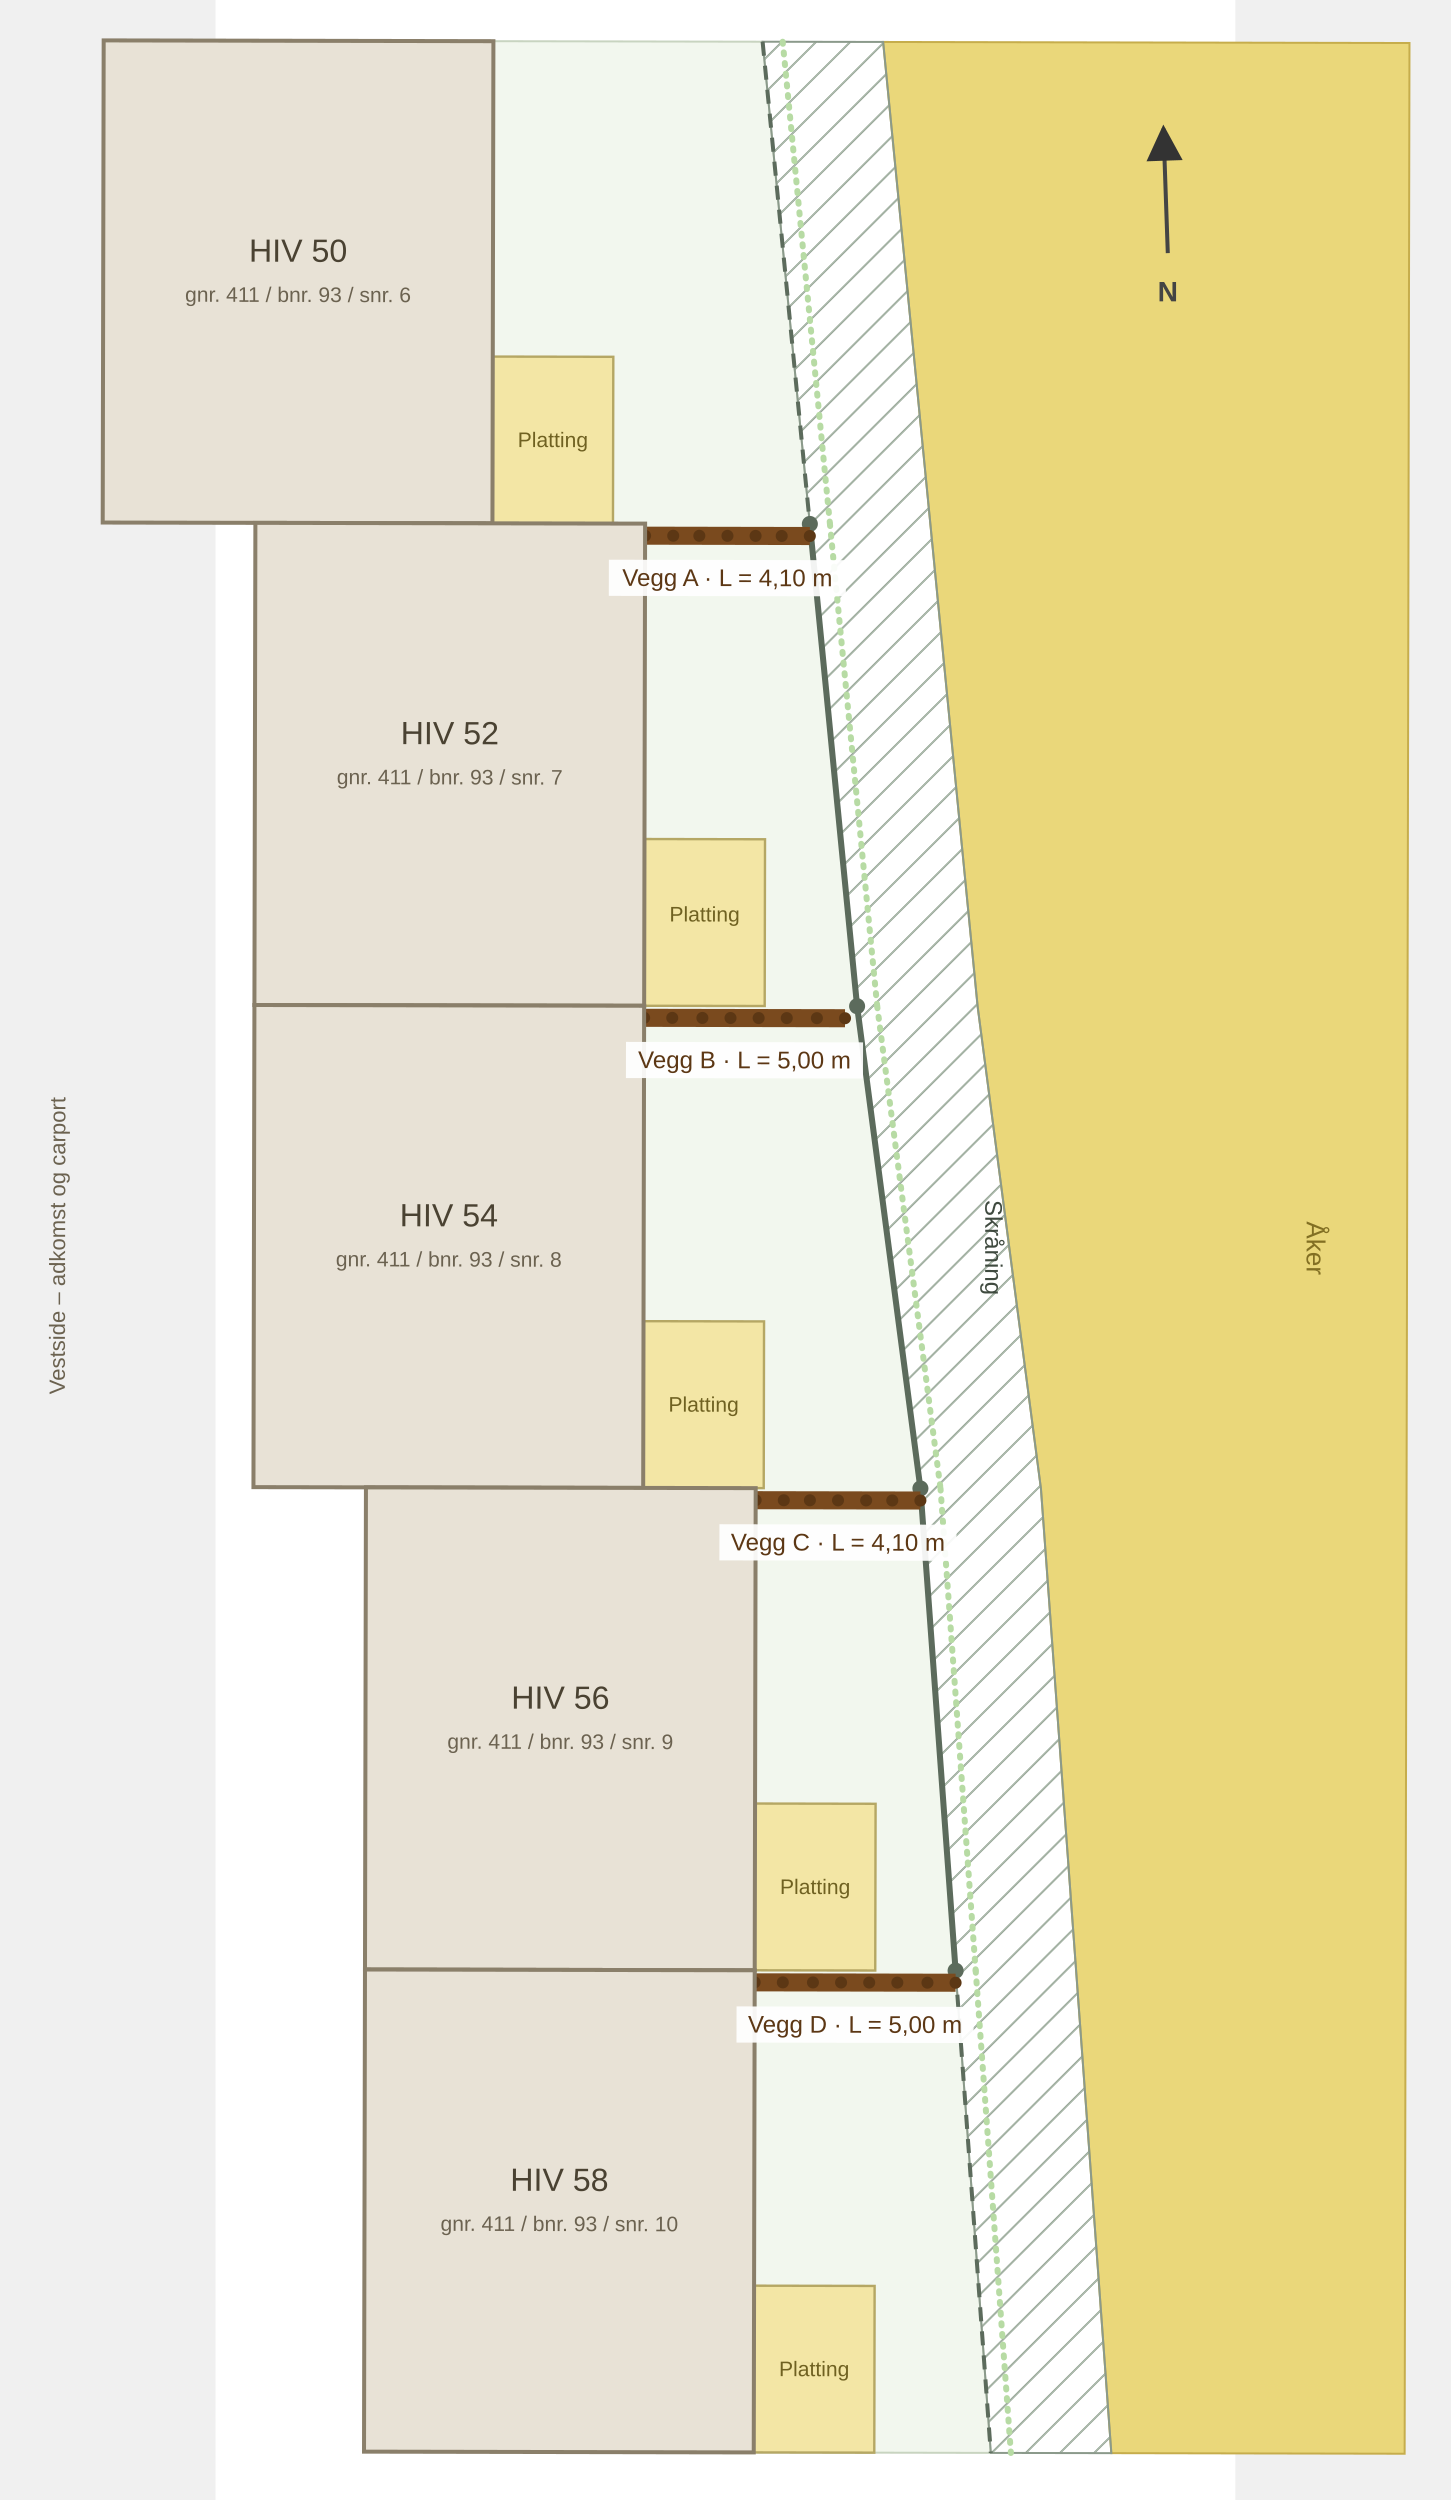
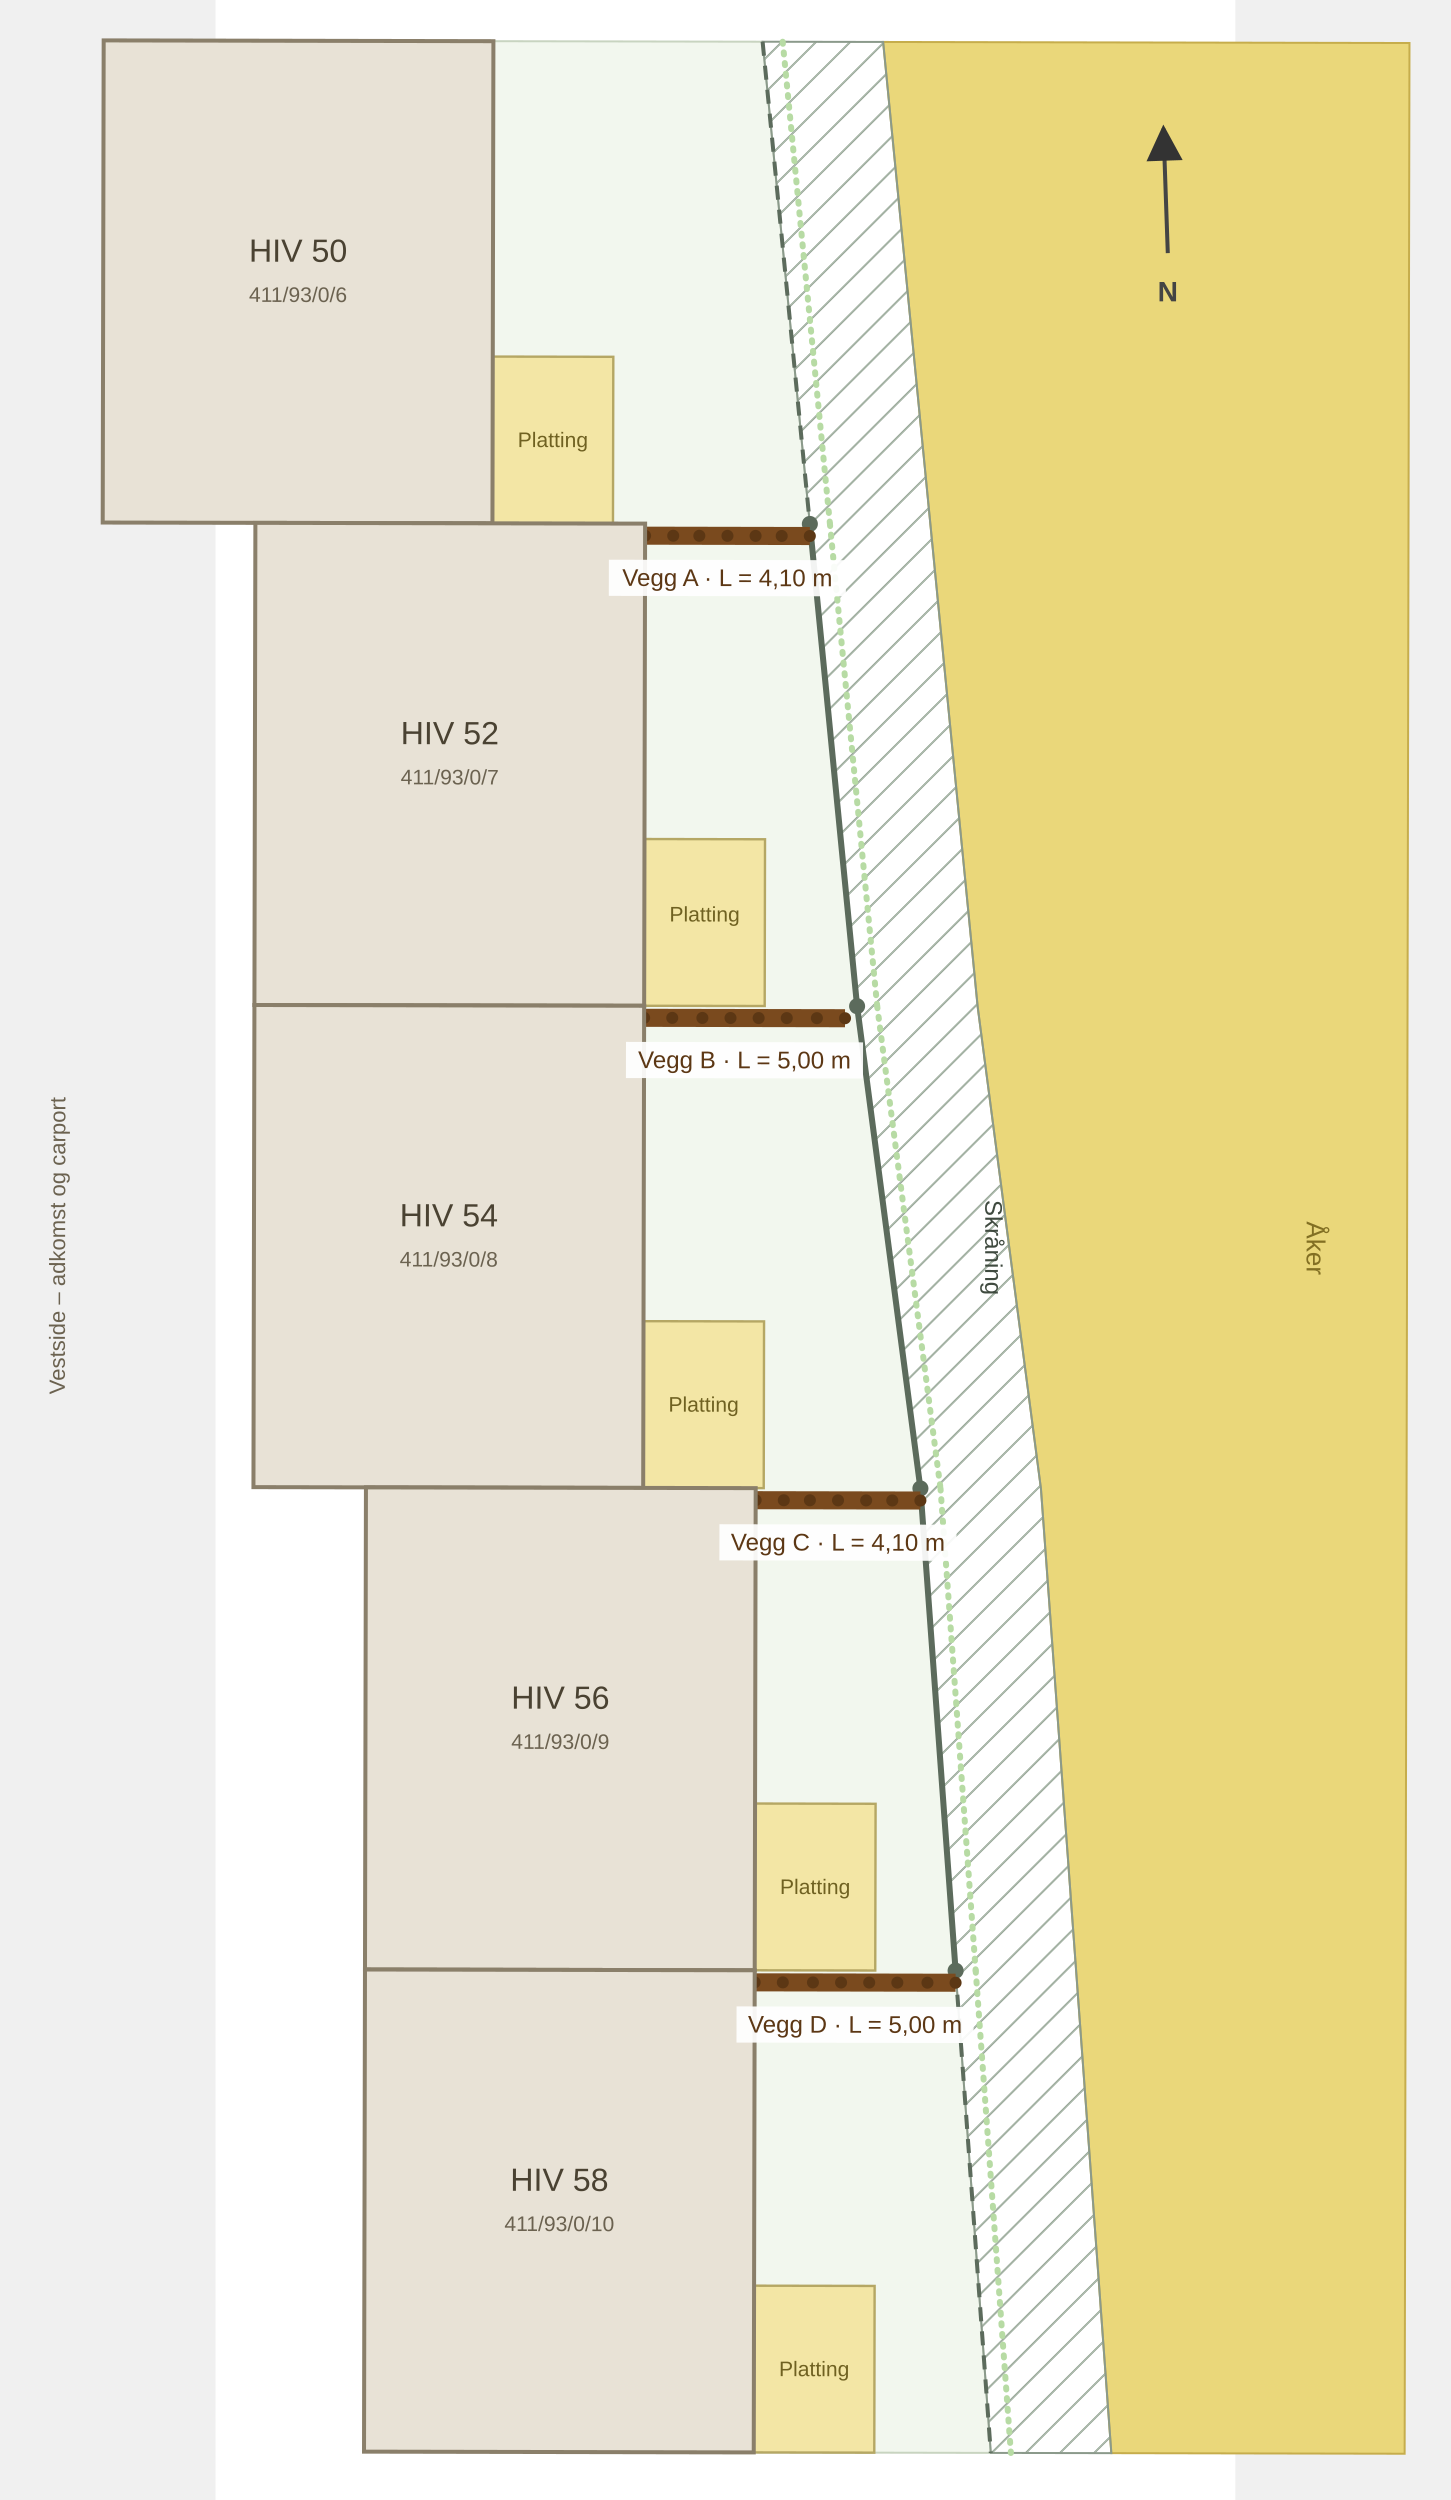
<svg xmlns="http://www.w3.org/2000/svg" viewBox="0 0 507.619 1244.443" width="130mm" height="224mm" preserveAspectRatio="xMidYMid" font-family="'Segoe UI', Arial, Helvetica, sans-serif" role="img" aria-label="Planskisse alternativ 1 med forskjovne hus og maalte lengder for de fire leveggene" version="1.1" id="svg108">
  <defs id="defs2">
    <pattern id="skraaning" width="12" height="12" patternUnits="userSpaceOnUse" patternTransform="rotate(45)">
      <line x1="0" y1="0" x2="0" y2="12" stroke="#9aa89a" stroke-width="2" id="line1" />
    </pattern>
    <marker id="pil" markerWidth="9" markerHeight="9" refX="8" refY="4.5" orient="auto">
      <path d="M 0,0 9,4.5 0,9 Z" fill="#333333" id="path2" />
    </marker>
  </defs>
  <rect width="507.619" height="1244.443" fill="#ffffff" id="rect-bg" />
  <g transform="rotate(0.1150574,59725.396,-77451.288)" id="g79">
    <path d="m 294,140 h 134 l 24,240 24,240 32,240 18,240 18,240 H 426 V 860 H 370 V 380 h -76 z" fill="#f2f7ee" stroke="#c8d4c0" stroke-width="1" id="path6" />
    <path d="m 488,140 24,240 24,240 32,240 18,240 18,240 h 146 V 140 Z" fill="#ead77a" stroke="#c6ad4c" stroke-width="1" id="path7" />
    <path d="m 428,140 24,240 24,240 32,240 18,240 18,240 h 60 L 586,1100 568,860 536,620 512,380 488,140 Z" fill="url(#skraaning)" stroke="#8b9a8b" stroke-width="1" id="path9" />
    <polyline points="452,380 476,620 508,860 526,1100" fill="none" stroke="#5c6b5c" stroke-width="3" id="polyline9" />
    <polyline points="428,140 452,380" fill="none" stroke="#5c6b5c" stroke-width="2" stroke-dasharray="7, 5" id="polyline10" />
    <polyline points="526,1100 544,1340" fill="none" stroke="#5c6b5c" stroke-width="2" stroke-dasharray="7, 5" id="polyline11" />
    <g fill="#5c6b5c" id="g14">
      <circle cx="452" cy="380" r="4" id="circle11" />
      <circle cx="476" cy="620" r="4" id="circle12" />
      <circle cx="508" cy="860" r="4" id="circle13" />
      <circle cx="526" cy="1100" r="4" id="circle14" />
    </g>
    <g fill="none" stroke="#b7dba4" stroke-width="3" stroke-linecap="round" stroke-dasharray="1, 4.333" id="g18">
      <line x1="438" y1="140" x2="462" y2="380" id="line14" />
      <line x1="462" y1="380" x2="486" y2="620" id="line15" />
      <line x1="486" y1="620" x2="518" y2="860" id="line16" />
      <line x1="518" y1="860" x2="536" y2="1100" id="line17" />
      <line x1="536" y1="1100" x2="554" y2="1340" id="line18" />
    </g>
    <text x="540" y="740" font-size="12px" fill="#3f4a3f" transform="rotate(90,540,740)" text-anchor="middle" id="text18">Skråning</text>
    <text x="700" y="740" font-size="13px" fill="#826f23" transform="rotate(90,700,740)" text-anchor="middle" id="text20">Åker</text>
    <text x="82" y="740" font-size="11px" fill="#6b6250" transform="rotate(-90,82,740)" text-anchor="middle" id="text21">Vestside – adkomst og carport</text>
    <g fill="#f3e6a5" stroke="#b5a764" stroke-width="1.2" id="g25">
      <rect x="294" y="297" width="60" height="83" id="rect21" />
      <rect x="370" y="537" width="60" height="83" id="rect22" />
      <rect x="370" y="777" width="60" height="83" id="rect23" />
      <rect x="426" y="1017" width="60" height="83" id="rect24" />
      <rect x="426" y="1257" width="60" height="83" id="rect25" />
    </g>
    <g text-anchor="middle" font-size="10.5px" fill="#6f6121" id="g29">
      <text x="324" y="342" id="text25">Platting</text>
      <text x="400" y="578" id="text26">Platting</text>
      <text x="400" y="822" id="text27">Platting</text>
      <text x="456" y="1062" id="text28">Platting</text>
      <text x="456" y="1302" id="text29">Platting</text>
    </g>
    <g stroke="#7a4a1e" stroke-width="9" stroke-linecap="butt" id="g32">
      <line x1="370" y1="386" x2="452" y2="386" id="line29" />
      <line x1="370" y1="626" x2="470" y2="626" id="line30" />
      <line x1="426" y1="866" x2="508" y2="866" id="line31" />
      <line x1="426" y1="1106" x2="526" y2="1106" id="line32" />
    </g>
    <g fill="#5c3714" id="g61">
      <circle cx="370" cy="386" r="3" id="circle32" />
      <circle cx="384" cy="386" r="3" id="circle33" />
      <circle cx="397" cy="386" r="3" id="circle34" />
      <circle cx="411" cy="386" r="3" id="circle35" />
      <circle cx="425" cy="386" r="3" id="circle36" />
      <circle cx="438" cy="386" r="3" id="circle37" />
      <circle cx="452" cy="386" r="3" id="circle38" />
      <circle cx="370" cy="626" r="3" id="circle39" />
      <circle cx="384" cy="626" r="3" id="circle40" />
      <circle cx="399" cy="626" r="3" id="circle41" />
      <circle cx="413" cy="626" r="3" id="circle42" />
      <circle cx="427" cy="626" r="3" id="circle43" />
      <circle cx="441" cy="626" r="3" id="circle44" />
      <circle cx="456" cy="626" r="3" id="circle45" />
      <circle cx="470" cy="626" r="3" id="circle46" />
      <circle cx="426" cy="866" r="3" id="circle47" />
      <circle cx="440" cy="866" r="3" id="circle48" />
      <circle cx="453" cy="866" r="3" id="circle49" />
      <circle cx="467" cy="866" r="3" id="circle50" />
      <circle cx="481" cy="866" r="3" id="circle51" />
      <circle cx="494" cy="866" r="3" id="circle52" />
      <circle cx="508" cy="866" r="3" id="circle53" />
      <circle cx="426" cy="1106" r="3" id="circle54" />
      <circle cx="440" cy="1106" r="3" id="circle55" />
      <circle cx="455" cy="1106" r="3" id="circle56" />
      <circle cx="469" cy="1106" r="3" id="circle57" />
      <circle cx="483" cy="1106" r="3" id="circle58" />
      <circle cx="497" cy="1106" r="3" id="circle59" />
      <circle cx="512" cy="1106" r="3" id="circle60" />
      <circle cx="526" cy="1106" r="3" id="circle61" />
    </g>
    <g fill="#e8e2d6" stroke="#8a7f6a" stroke-width="2" id="g65">
      <rect x="100" y="140" width="194" height="240" id="rect61" />
      <rect x="176" y="380" width="194" height="240" id="rect62" />
      <rect x="176" y="620" width="194" height="240" id="rect63" />
      <rect x="232" y="860" width="194" height="240" id="rect64" />
      <rect x="232" y="1100" width="194" height="240" id="rect65" />
    </g>
    <g text-anchor="middle" fill="#4a4232" id="g74">
      <text x="197" y="250" font-size="16px" id="text65">HIV 50</text>
-       <text x="197" y="270" font-size="10.5px" fill="#6b6250" id="text66">gnr. 411 / bnr. 93 / snr. 6</text>
+       <text x="197" y="270" font-size="10.5px" fill="#6b6250" id="text66">411/93/0/6</text>
      <text x="273" y="490" font-size="16px" id="text67">HIV 52</text>
-       <text x="273" y="510" font-size="10.5px" fill="#6b6250" id="text68">gnr. 411 / bnr. 93 / snr. 7</text>
+       <text x="273" y="510" font-size="10.5px" fill="#6b6250" id="text68">411/93/0/7</text>
      <text x="273" y="730" font-size="16px" id="text69">HIV 54</text>
-       <text x="273" y="750" font-size="10.5px" fill="#6b6250" id="text70">gnr. 411 / bnr. 93 / snr. 8</text>
+       <text x="273" y="750" font-size="10.5px" fill="#6b6250" id="text70">411/93/0/8</text>
      <text x="329" y="970" font-size="16px" id="text71">HIV 56</text>
-       <text x="329" y="990" font-size="10.5px" fill="#6b6250" id="text72">gnr. 411 / bnr. 93 / snr. 9</text>
+       <text x="329" y="990" font-size="10.5px" fill="#6b6250" id="text72">411/93/0/9</text>
      <text x="329" y="1210" font-size="16px" id="text73">HIV 58</text>
-       <text x="329" y="1230" font-size="10.5px" fill="#6b6250" id="text74">gnr. 411 / bnr. 93 / snr. 10</text>
+       <text x="329" y="1230" font-size="10.5px" fill="#6b6250" id="text74">411/93/0/10</text>
    </g>
    <g font-size="12px" fill="#5c3714" text-anchor="middle" id="g78">
      <rect x="352" y="398" width="118" height="18" fill="#ffffff" opacity="0.92" id="rect74" />
      <text x="411" y="411" id="text75">Vegg A · L = 4,10 m</text>
      <rect x="361" y="638" width="118" height="18" fill="#ffffff" opacity="0.92" id="rect75" />
      <text x="420" y="651" id="text76">Vegg B · L = 5,00 m</text>
      <rect x="408" y="878" width="118" height="18" fill="#ffffff" opacity="0.92" id="rect76" />
      <text x="467" y="891" id="text77">Vegg C · L = 4,10 m</text>
      <rect x="417" y="1118" width="118" height="18" fill="#ffffff" opacity="0.92" id="rect77" />
      <text x="476" y="1131" id="text78">Vegg D · L = 5,00 m</text>
    </g>
  </g>
  <g stroke="#444444" fill="#444444" id="g6">
    <line x1="474" y1="126" x2="471.84" y2="64" stroke-width="2" marker-end="url(#pil)" id="line5" />
    <text x="474" y="150" text-anchor="middle" font-size="14px" font-weight="600" stroke="none" id="text6">N</text>
  </g>
</svg>
